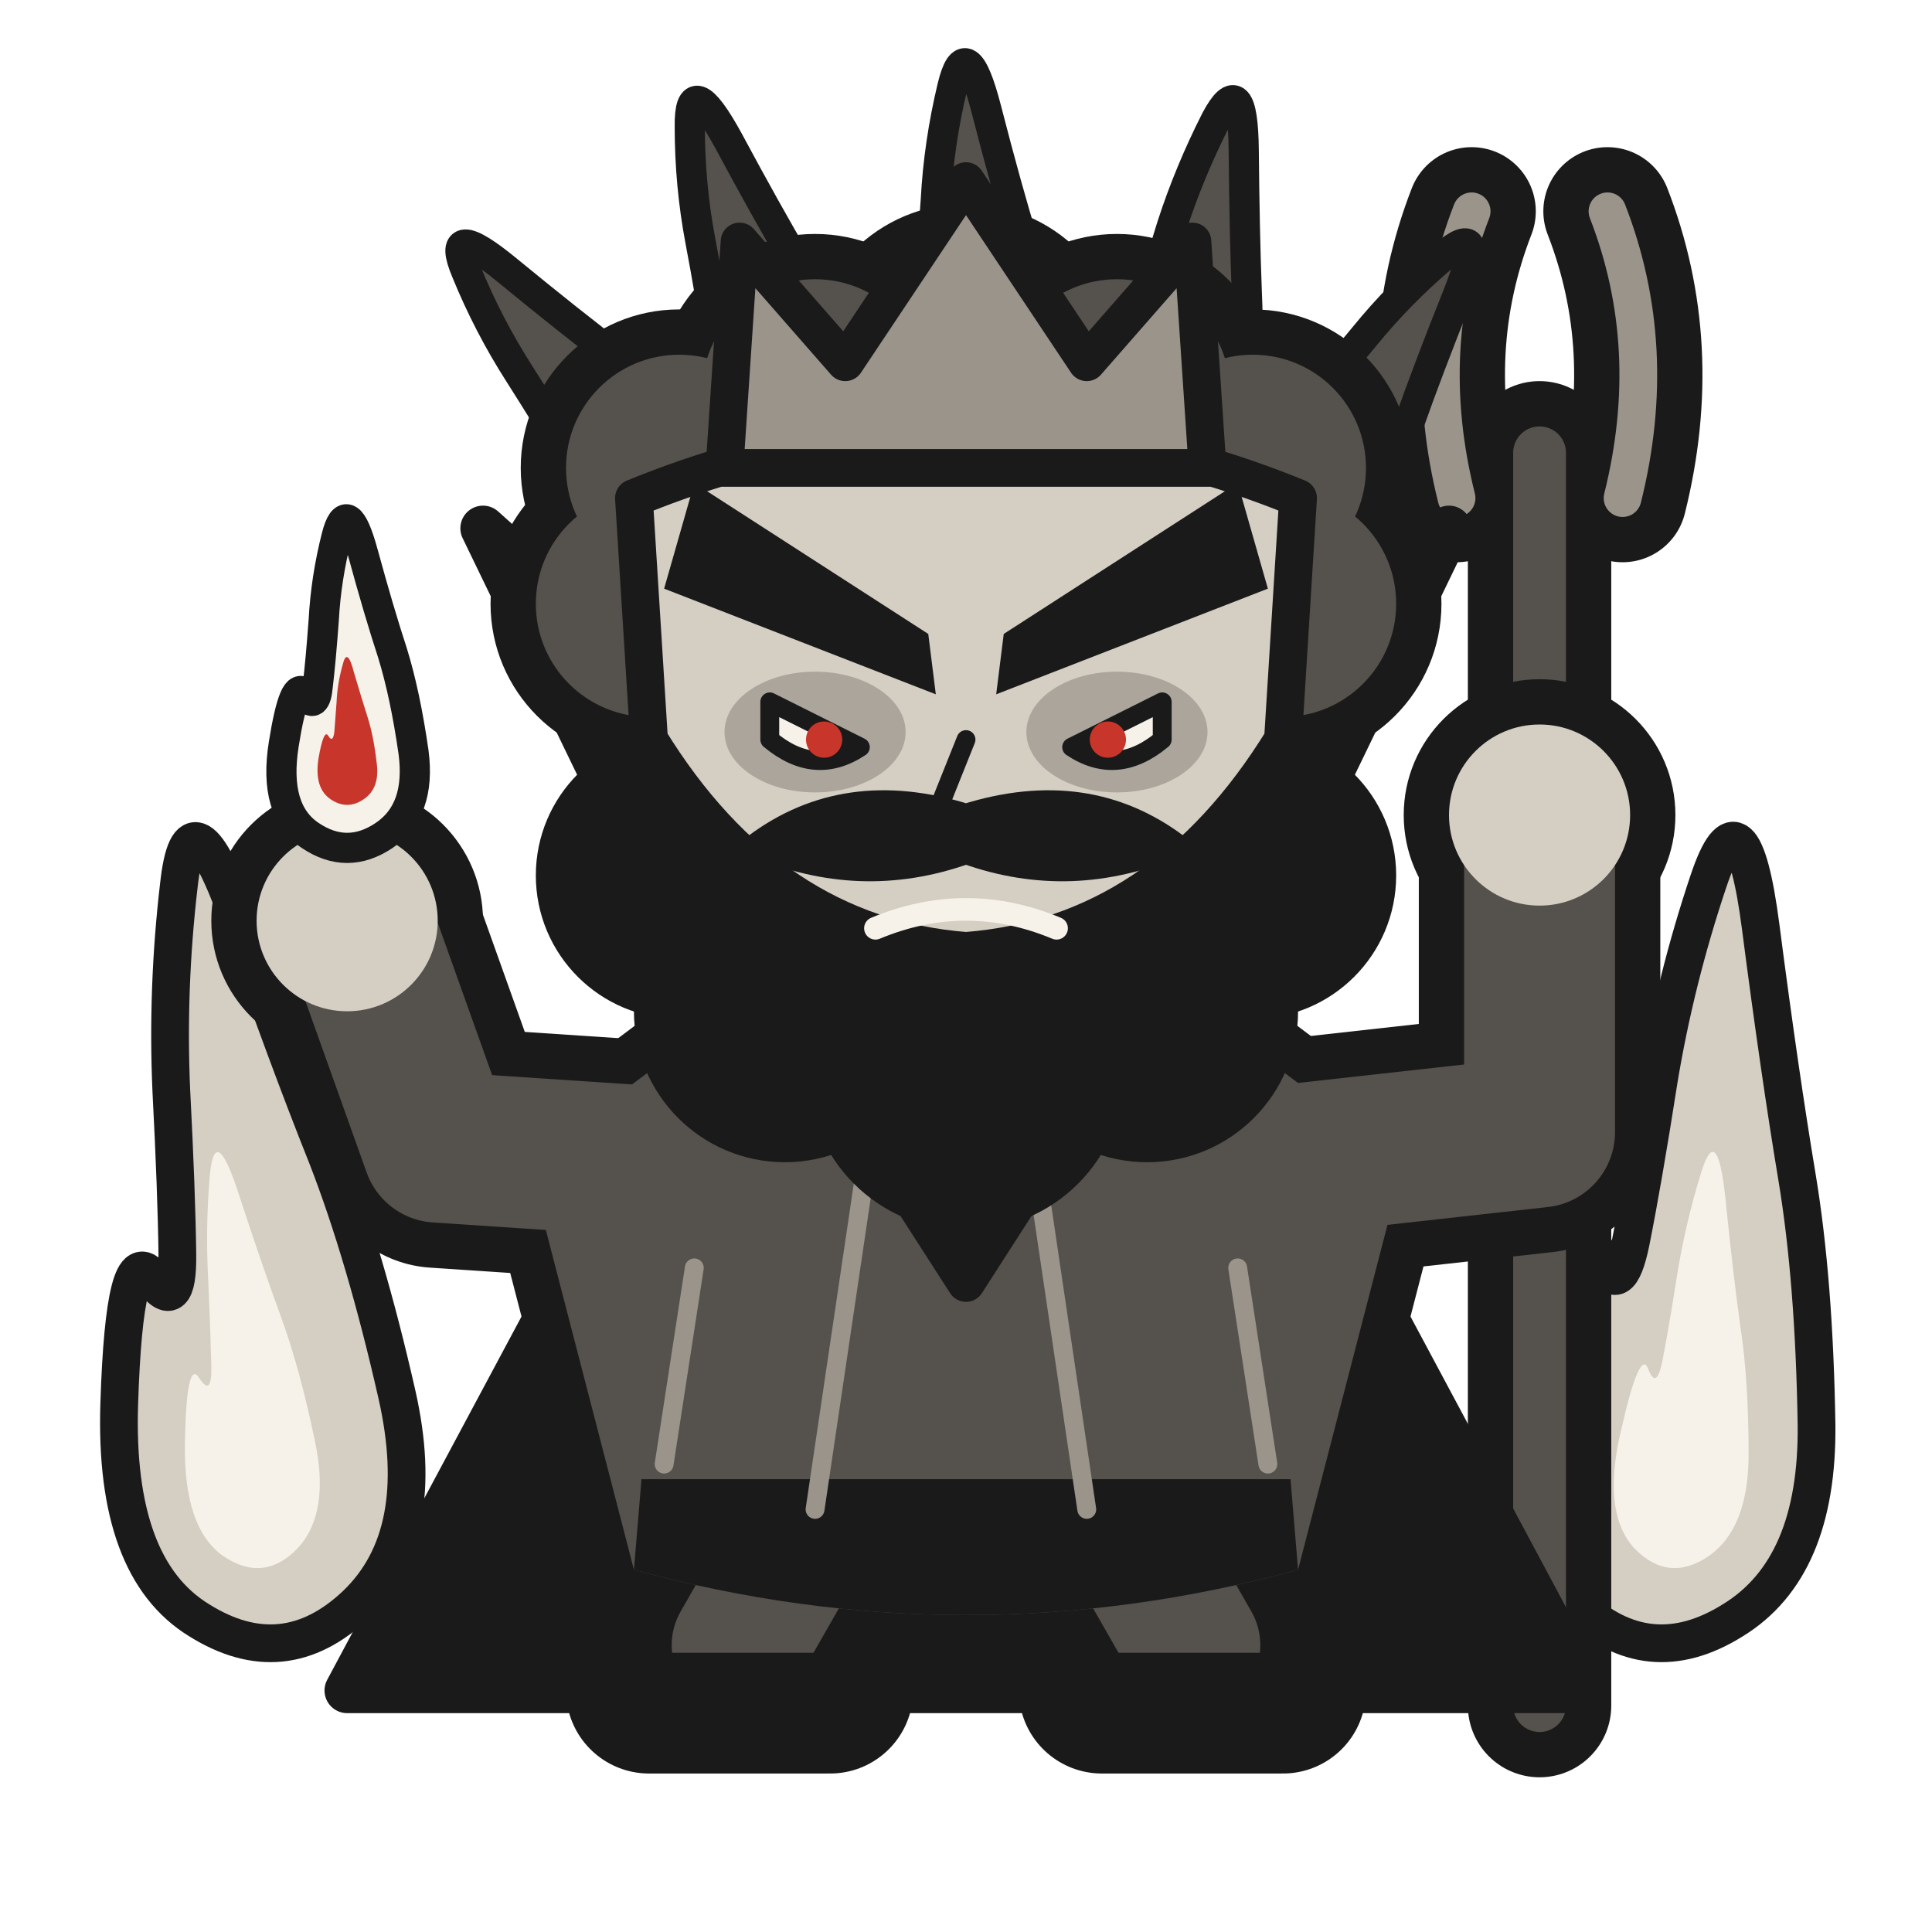
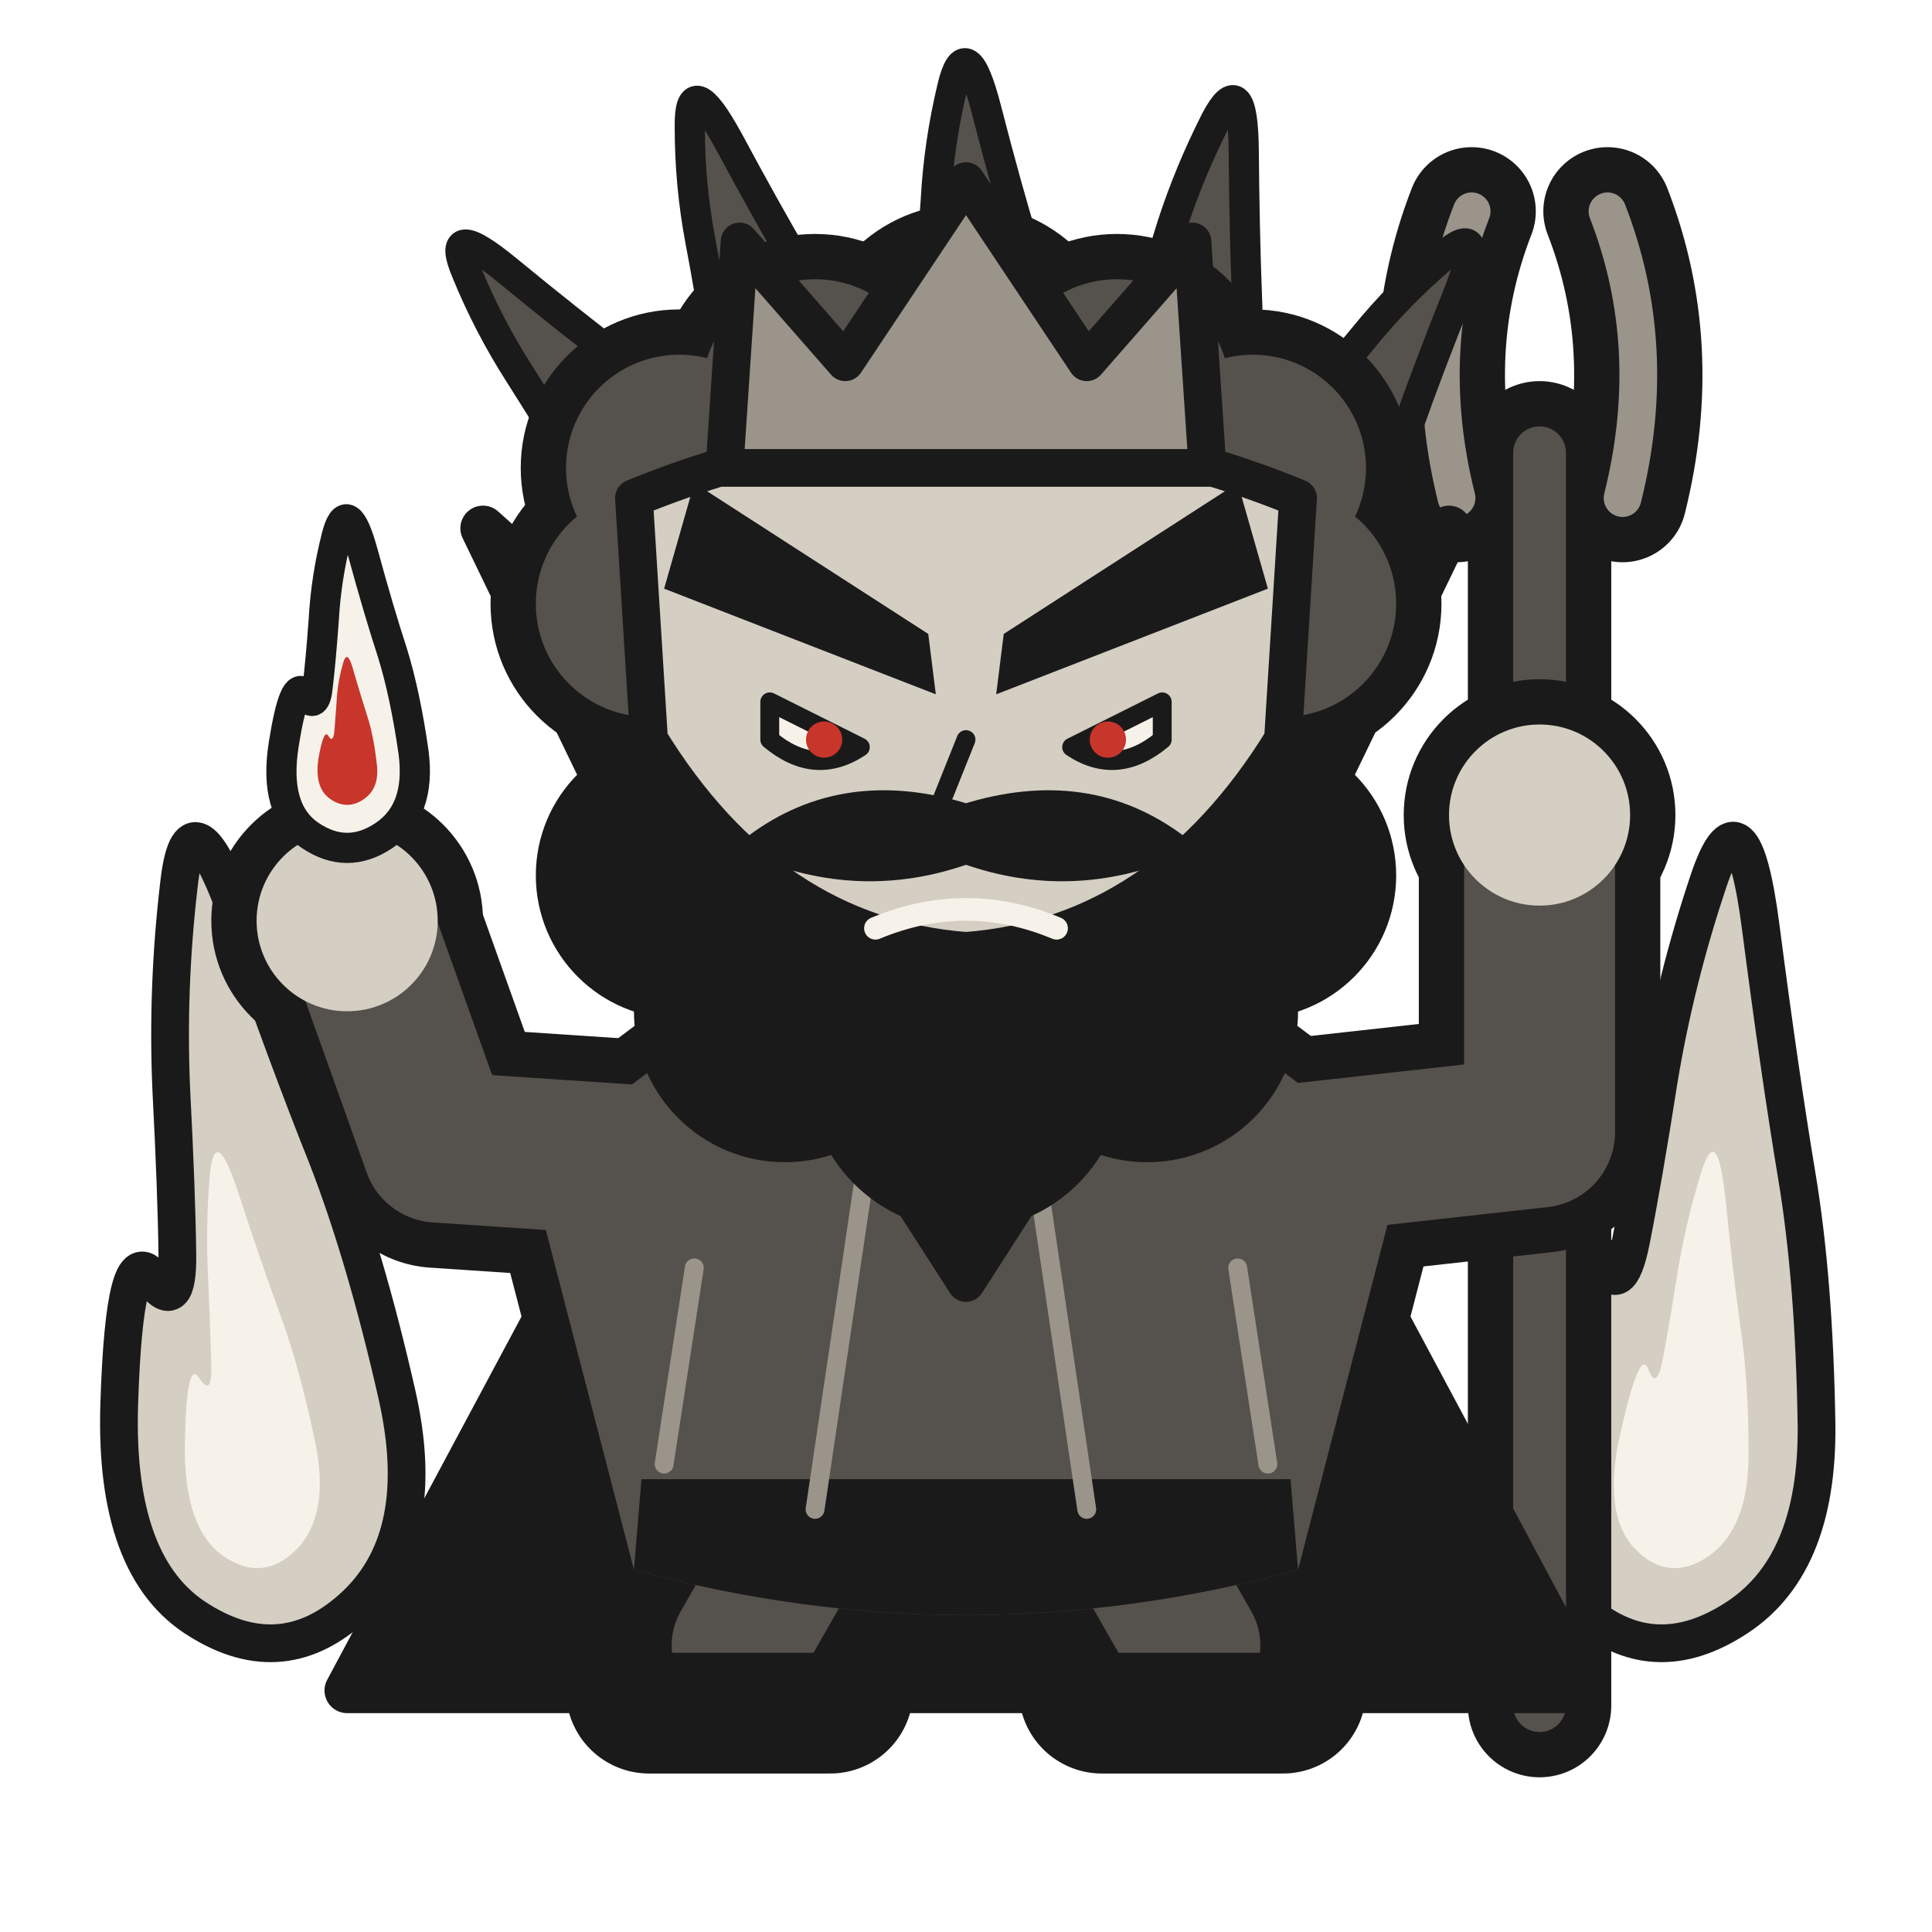
<svg xmlns="http://www.w3.org/2000/svg" viewBox="0 0 256 256">
  <path d="M23.7 117.3 Q25.2 103.6 31.7 121.9 Q38.1 140.2 43.3 153.2 Q48.4 166.3 52.6 184.8 Q56.8 203.4 47.2 212.6 Q37.6 221.7 26.4 214.7 Q15.1 207.8 15.8 186.0 Q16.5 164.2 20.1 169.3 Q23.6 174.3 23.5 166.2 Q23.4 158.0 22.7 144.5 Q22.1 131.0 23.7 117.3Z" fill="#d4cec3" stroke="#1b1a1a" stroke-width="5" stroke-linejoin="round" stroke-linecap="round" />
  <path d="M226.4 116.7 Q230.8 103.6 233.3 122.8 Q235.8 142.1 238.1 155.9 Q240.4 169.7 240.7 188.8 Q240.9 207.8 229.6 214.7 Q218.4 221.7 208.8 212.6 Q199.2 203.4 204.4 182.2 Q209.6 161.1 212.1 166.7 Q214.5 172.4 216.1 164.5 Q217.7 156.5 219.8 143.1 Q222.0 129.8 226.4 116.7Z" fill="#d4cec3" stroke="#1b1a1a" stroke-width="5" stroke-linejoin="round" stroke-linecap="round" />
  <path d="M27.8 155.7 Q28.5 148.6 31.6 158.1 Q34.7 167.6 37.2 174.4 Q39.7 181.2 41.7 190.8 Q43.8 200.5 39.4 205.2 Q34.9 209.8 29.6 206.2 Q24.3 202.5 24.5 191.2 Q24.7 179.9 26.4 182.6 Q28.1 185.2 28.0 181.0 Q27.9 176.8 27.6 169.8 Q27.2 162.8 27.8 155.7Z" fill="#f6f2e9" stroke="none" stroke-width="0" stroke-linejoin="round" stroke-linecap="round" />
  <path d="M225.4 155.4 Q227.5 148.6 228.6 158.5 Q229.6 168.5 230.6 175.7 Q231.7 182.8 231.7 192.7 Q231.7 202.5 226.4 206.2 Q221.1 209.8 216.6 205.2 Q212.2 200.5 214.8 189.5 Q217.3 178.5 218.4 181.4 Q219.5 184.3 220.3 180.2 Q221.1 176.1 222.2 169.1 Q223.3 162.2 225.4 155.4Z" fill="#f6f2e9" stroke="none" stroke-width="0" stroke-linejoin="round" stroke-linecap="round" />
  <path d="M204 226 L204 60" fill="none" stroke="#1b1a1a" stroke-width="19" stroke-linecap="round" stroke-linejoin="round" />
  <path d="M193.0 66.0 Q188.0 46.0 195.0 28.0" fill="none" stroke="#1b1a1a" stroke-width="17" stroke-linecap="round" stroke-linejoin="round" />
  <path d="M215.0 66.0 Q220.0 46.0 213.0 28.0" fill="none" stroke="#1b1a1a" stroke-width="17" stroke-linecap="round" stroke-linejoin="round" />
  <path d="M204 226 L204 60" fill="none" stroke="#55514c" stroke-width="7" stroke-linecap="round" stroke-linejoin="round" />
  <path d="M193.0 66.0 Q188.0 46.0 195.0 28.0" fill="none" stroke="#9a948b" stroke-width="5" stroke-linecap="round" stroke-linejoin="round" />
  <path d="M215.0 66.0 Q220.0 46.0 213.0 28.0" fill="none" stroke="#9a948b" stroke-width="5" stroke-linecap="round" stroke-linejoin="round" />
  <path d="M94 132 L64 70 L102 104Z" fill="#1b1a1a" stroke="#1b1a1a" stroke-width="6" stroke-linejoin="round" stroke-linecap="round" />
  <path d="M162 132 L192 70 L154 104Z" fill="#1b1a1a" stroke="#1b1a1a" stroke-width="6" stroke-linejoin="round" stroke-linecap="round" />
  <path d="M92 138 L46 224 L210 224 L164 138Z" fill="#1b1a1a" stroke="#1b1a1a" stroke-width="6" stroke-linejoin="round" stroke-linecap="round" />
  <path d="M106 204 L98 218" fill="none" stroke="#1b1a1a" stroke-width="30" stroke-linecap="round" stroke-linejoin="round" />
  <path d="M150 204 L158 218" fill="none" stroke="#1b1a1a" stroke-width="30" stroke-linecap="round" stroke-linejoin="round" />
  <path d="M86 224 L110 224" fill="none" stroke="#1b1a1a" stroke-width="22" stroke-linecap="round" stroke-linejoin="round" />
  <path d="M146 224 L170 224" fill="none" stroke="#1b1a1a" stroke-width="22" stroke-linecap="round" stroke-linejoin="round" />
  <path d="M70 154 L94 136 L162 136 L186 154 L172 208 Q128 220 84 208Z" fill="#1b1a1a" stroke="#1b1a1a" stroke-width="12" stroke-linejoin="round" />
  <path d="M88 154 L58 152 L48 124" fill="none" stroke="#1b1a1a" stroke-width="32" stroke-linecap="round" stroke-linejoin="round" />
  <path d="M168 154 L204 150 L204 112" fill="none" stroke="#1b1a1a" stroke-width="32" stroke-linecap="round" stroke-linejoin="round" />
  <circle cx="46" cy="122" r="18" fill="#1b1a1a" />
  <circle cx="204" cy="108" r="18" fill="#1b1a1a" />
  <path d="M106 204 L98 218" fill="none" stroke="#55514c" stroke-width="18" stroke-linecap="round" stroke-linejoin="round" />
  <path d="M150 204 L158 218" fill="none" stroke="#55514c" stroke-width="18" stroke-linecap="round" stroke-linejoin="round" />
  <path d="M86 224 L110 224" fill="none" stroke="#1b1a1a" stroke-width="10" stroke-linecap="round" stroke-linejoin="round" />
  <path d="M146 224 L170 224" fill="none" stroke="#1b1a1a" stroke-width="10" stroke-linecap="round" stroke-linejoin="round" />
  <path d="M70 154 L94 136 L162 136 L186 154 L172 208 Q128 220 84 208Z" fill="#55514c" />
  <path d="M88 154 L58 152 L48 124" fill="none" stroke="#55514c" stroke-width="20" stroke-linecap="round" stroke-linejoin="round" />
  <path d="M168 154 L204 150 L204 112" fill="none" stroke="#55514c" stroke-width="20" stroke-linecap="round" stroke-linejoin="round" />
  <circle cx="46" cy="122" r="12" fill="#d4cec3" />
  <circle cx="204" cy="108" r="12" fill="#d4cec3" />
  <path d="M85 196 L171 196 L172 208 Q128 220 84 208Z" fill="#1b1a1a" />
  <path d="M116 146 L108 200M136 146 L144 200M92 168 L88 194M164 168 L168 194" fill="none" stroke="#9a948b" stroke-width="2.5" stroke-linecap="round" stroke-linejoin="round" />
  <path d="M44.6 71.1 Q46.0 65.6 48.1 73.3 Q50.2 81.0 52.0 86.5 Q53.7 92.0 54.8 99.7 Q55.8 107.4 50.9 110.7 Q46.0 114.0 41.1 110.7 Q36.2 107.4 37.6 98.6 Q39.0 89.8 40.4 92.0 Q41.8 94.2 42.1 90.9 Q42.5 87.6 42.9 82.1 Q43.2 76.6 44.6 71.1Z" fill="#f6f2e9" stroke="#1b1a1a" stroke-width="4" stroke-linejoin="round" stroke-linecap="round" />
  <path d="M45.4 88.1 Q46.0 85.6 46.9 89.1 Q47.9 92.5 48.7 95.0 Q49.5 97.5 49.9 101.0 Q50.4 104.4 48.2 105.9 Q46.0 107.4 43.8 105.9 Q41.6 104.4 42.2 100.5 Q42.9 96.5 43.5 97.5 Q44.1 98.5 44.3 97.0 Q44.4 95.5 44.6 93.0 Q44.7 90.6 45.4 88.1Z" fill="#c8352b" />
  <path d="M61.8 36.0 Q58.8 28.9 67.2 35.8 Q75.6 42.7 81.8 47.4 Q88.0 52.2 95.3 59.9 Q102.5 67.6 100.1 74.9 Q97.6 82.3 89.9 82.3 Q82.1 82.4 76.6 71.6 Q71.0 60.9 74.2 62.2 Q77.4 63.6 75.1 59.7 Q72.8 55.8 68.8 49.5 Q64.7 43.1 61.8 36.0Z" fill="#55514c" stroke="#1b1a1a" stroke-width="4" stroke-linejoin="round" stroke-linecap="round" />
  <path d="M71.8 55.6 Q70.5 52.4 74.2 55.5 Q78.0 58.6 80.8 60.7 Q83.6 62.9 86.9 66.3 Q90.1 69.8 89.0 73.1 Q87.9 76.4 84.5 76.4 Q81.0 76.5 78.4 71.6 Q75.9 66.8 77.4 67.4 Q78.8 68.0 77.8 66.3 Q76.8 64.5 75.0 61.7 Q73.1 58.8 71.8 55.6Z" fill="#9a948b" />
  <path d="M91.4 16.8 Q91.3 9.1 96.5 18.6 Q101.6 28.1 105.6 34.9 Q109.6 41.6 113.5 51.5 Q117.3 61.3 112.3 67.2 Q107.3 73.1 100.1 70.3 Q92.9 67.4 91.7 55.3 Q90.5 43.3 93.0 45.7 Q95.5 48.2 94.8 43.7 Q94.2 39.3 92.8 31.9 Q91.4 24.5 91.4 16.8Z" fill="#55514c" stroke="#1b1a1a" stroke-width="4" stroke-linejoin="round" stroke-linecap="round" />
  <path d="M96.1 39.3 Q96.1 35.8 98.4 40.1 Q100.7 44.4 102.5 47.4 Q104.3 50.4 106.1 54.9 Q107.8 59.3 105.5 61.9 Q103.3 64.6 100.0 63.3 Q96.8 62.0 96.3 56.6 Q95.7 51.2 96.9 52.3 Q98.0 53.4 97.7 51.4 Q97.4 49.4 96.8 46.0 Q96.1 42.7 96.1 39.3Z" fill="#9a948b" />
  <path d="M126.2 11.5 Q128.0 4.0 130.7 14.5 Q133.4 25.0 135.7 32.5 Q137.9 40.0 139.2 50.5 Q140.6 61.0 134.3 65.5 Q128.0 70.0 121.7 65.5 Q115.4 61.0 117.2 49.0 Q119.0 37.0 120.8 40.0 Q122.6 43.0 123.0 38.5 Q123.5 34.0 124.0 26.5 Q124.4 19.0 126.2 11.5Z" fill="#55514c" stroke="#1b1a1a" stroke-width="4" stroke-linejoin="round" stroke-linecap="round" />
  <path d="M127.2 34.7 Q128.0 31.3 129.2 36.0 Q130.4 40.8 131.4 44.1 Q132.5 47.5 133.1 52.2 Q133.7 57.0 130.8 59.0 Q128.0 61.0 125.2 59.0 Q122.3 57.0 123.1 51.5 Q124.0 46.1 124.8 47.5 Q125.6 48.9 125.8 46.8 Q126.0 44.8 126.2 41.4 Q126.4 38.0 127.2 34.7Z" fill="#9a948b" />
  <path d="M161.1 15.9 Q164.7 9.1 164.8 19.9 Q164.9 30.8 165.2 38.6 Q165.6 46.4 164.4 56.9 Q163.1 67.4 155.9 70.3 Q148.7 73.1 143.7 67.2 Q138.7 61.3 143.3 50.1 Q148.0 38.9 149.0 42.3 Q150.0 45.6 151.6 41.3 Q153.1 37.1 155.3 29.9 Q157.6 22.8 161.1 15.9Z" fill="#55514c" stroke="#1b1a1a" stroke-width="4" stroke-linejoin="round" stroke-linecap="round" />
  <path d="M158.3 38.9 Q159.9 35.8 160.0 40.7 Q160.0 45.5 160.2 49.1 Q160.3 52.6 159.8 57.3 Q159.2 62.0 156.0 63.3 Q152.7 64.6 150.5 61.9 Q148.2 59.3 150.3 54.3 Q152.4 49.2 152.9 50.7 Q153.3 52.2 154.0 50.3 Q154.7 48.4 155.7 45.2 Q156.7 41.9 158.3 38.9Z" fill="#9a948b" />
  <path d="M191.3 33.9 Q197.2 28.9 193.2 39.0 Q189.2 49.0 186.6 56.4 Q184.0 63.8 178.9 73.1 Q173.9 82.4 166.1 82.3 Q158.4 82.3 155.9 74.9 Q153.5 67.6 162.0 58.9 Q170.5 50.3 170.2 53.8 Q169.9 57.3 172.9 53.9 Q175.9 50.5 180.7 44.7 Q185.4 38.9 191.3 33.9Z" fill="#55514c" stroke="#1b1a1a" stroke-width="4" stroke-linejoin="round" stroke-linecap="round" />
  <path d="M182.9 54.6 Q185.5 52.4 183.7 56.9 Q181.9 61.5 180.8 64.8 Q179.6 68.1 177.3 72.3 Q175.0 76.5 171.5 76.4 Q168.1 76.4 167.0 73.1 Q165.9 69.8 169.7 65.9 Q173.5 62.0 173.4 63.6 Q173.2 65.2 174.6 63.6 Q175.9 62.1 178.1 59.5 Q180.2 56.9 182.9 54.6Z" fill="#9a948b" />
  <circle cx="86" cy="80" r="21" fill="#1b1a1a" />
  <circle cx="90" cy="62" r="21" fill="#1b1a1a" />
  <circle cx="108" cy="52" r="21" fill="#1b1a1a" />
  <circle cx="128" cy="48" r="21" fill="#1b1a1a" />
  <circle cx="148" cy="52" r="21" fill="#1b1a1a" />
  <circle cx="166" cy="62" r="21" fill="#1b1a1a" />
  <circle cx="170" cy="80" r="21" fill="#1b1a1a" />
  <circle cx="86" cy="80" r="15" fill="#55514c" />
  <circle cx="90" cy="62" r="15" fill="#55514c" />
  <circle cx="108" cy="52" r="15" fill="#55514c" />
  <circle cx="128" cy="48" r="15" fill="#55514c" />
  <circle cx="148" cy="52" r="15" fill="#55514c" />
  <circle cx="166" cy="62" r="15" fill="#55514c" />
  <circle cx="170" cy="80" r="15" fill="#55514c" />
  <circle cx="90" cy="116" r="19" fill="#1b1a1a" />
  <circle cx="166" cy="116" r="19" fill="#1b1a1a" />
  <circle cx="104" cy="134" r="20" fill="#1b1a1a" />
  <circle cx="152" cy="134" r="20" fill="#1b1a1a" />
  <circle cx="128" cy="142" r="21" fill="#1b1a1a" />
  <circle cx="128" cy="124" r="24" fill="#1b1a1a" />
  <circle cx="90" cy="116" r="13" fill="#1b1a1a" />
  <circle cx="166" cy="116" r="13" fill="#1b1a1a" />
  <circle cx="104" cy="134" r="14" fill="#1b1a1a" />
  <circle cx="152" cy="134" r="14" fill="#1b1a1a" />
  <circle cx="128" cy="142" r="15" fill="#1b1a1a" />
  <circle cx="128" cy="124" r="18" fill="#1b1a1a" />
  <path d="M110 142 L128 170 L146 142Z" fill="#1b1a1a" stroke="#1b1a1a" stroke-width="5" stroke-linejoin="round" stroke-linecap="round" />
  <path d="M84 66 Q128 48 172 66 L170 98 Q154 124 128 126 Q102 124 86 98Z" fill="#d4cec3" stroke="#1b1a1a" stroke-width="5" stroke-linejoin="round" stroke-linecap="round" />
  <path d="M96 62 L98 32 L112 48 L128 24 L144 48 L158 32 L160 62Z" fill="#9a948b" stroke="#1b1a1a" stroke-width="5" stroke-linejoin="round" stroke-linecap="round" />
-   <ellipse cx="108" cy="97" rx="12" ry="8" fill="#9a948b" opacity="0.7" />
+   <ellipse cx="108" cy="97" rx="12" ry="8" fill="#d4cec3" />
  <path d="M114 99 L102 93 L102 98 Q108 103 114 99Z" fill="#f6f2e9" stroke="#1b1a1a" stroke-width="2.5" stroke-linejoin="round" stroke-linecap="round" />
  <circle cx="109.2" cy="98" r="2.4" fill="#c8352b" />
-   <ellipse cx="148" cy="97" rx="12" ry="8" fill="#9a948b" opacity="0.7" />
+   <ellipse cx="148" cy="97" rx="12" ry="8" fill="#d4cec3" />
  <path d="M142 99 L154 93 L154 98 Q148 103 142 99Z" fill="#f6f2e9" stroke="#1b1a1a" stroke-width="2.5" stroke-linejoin="round" stroke-linecap="round" />
  <circle cx="146.8" cy="98" r="2.4" fill="#c8352b" />
  <path d="M88 78 L124 92 L123 84 L92 64Z" fill="#1b1a1a" />
  <path d="M168 78 L132 92 L133 84 L164 64Z" fill="#1b1a1a" />
  <path d="M128 98 L124 108 L132 108" fill="none" stroke="#1b1a1a" stroke-width="2.5" stroke-linecap="round" stroke-linejoin="round" />
  <path d="M128 108 Q112 103 100 112 Q114 118 128 113 Q142 118 156 112 Q144 103 128 108Z" fill="#1b1a1a" stroke="#1b1a1a" stroke-width="3" stroke-linejoin="round" stroke-linecap="round" />
  <path d="M116 123 Q128 118 140 123" fill="none" stroke="#f6f2e9" stroke-width="3" stroke-linecap="round" stroke-linejoin="round" />
</svg>
